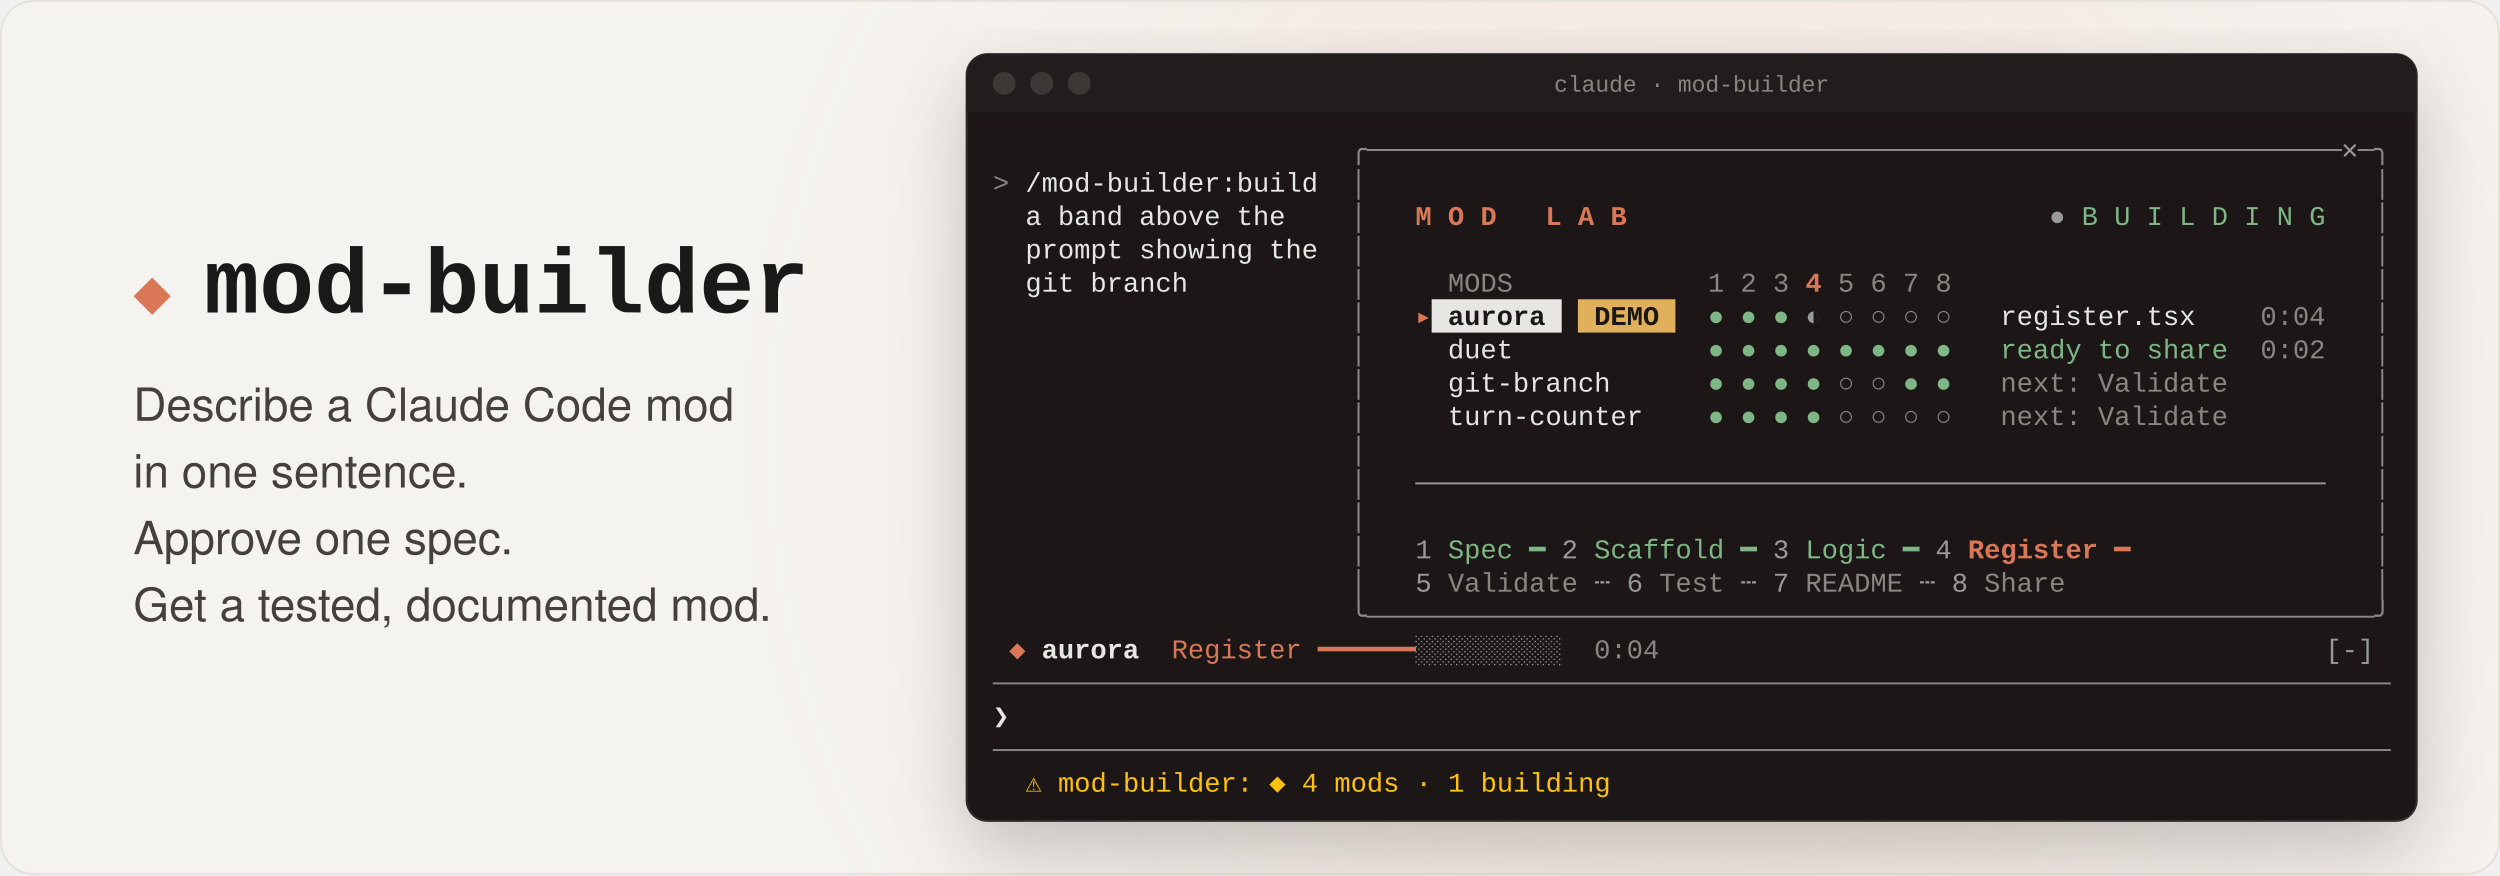
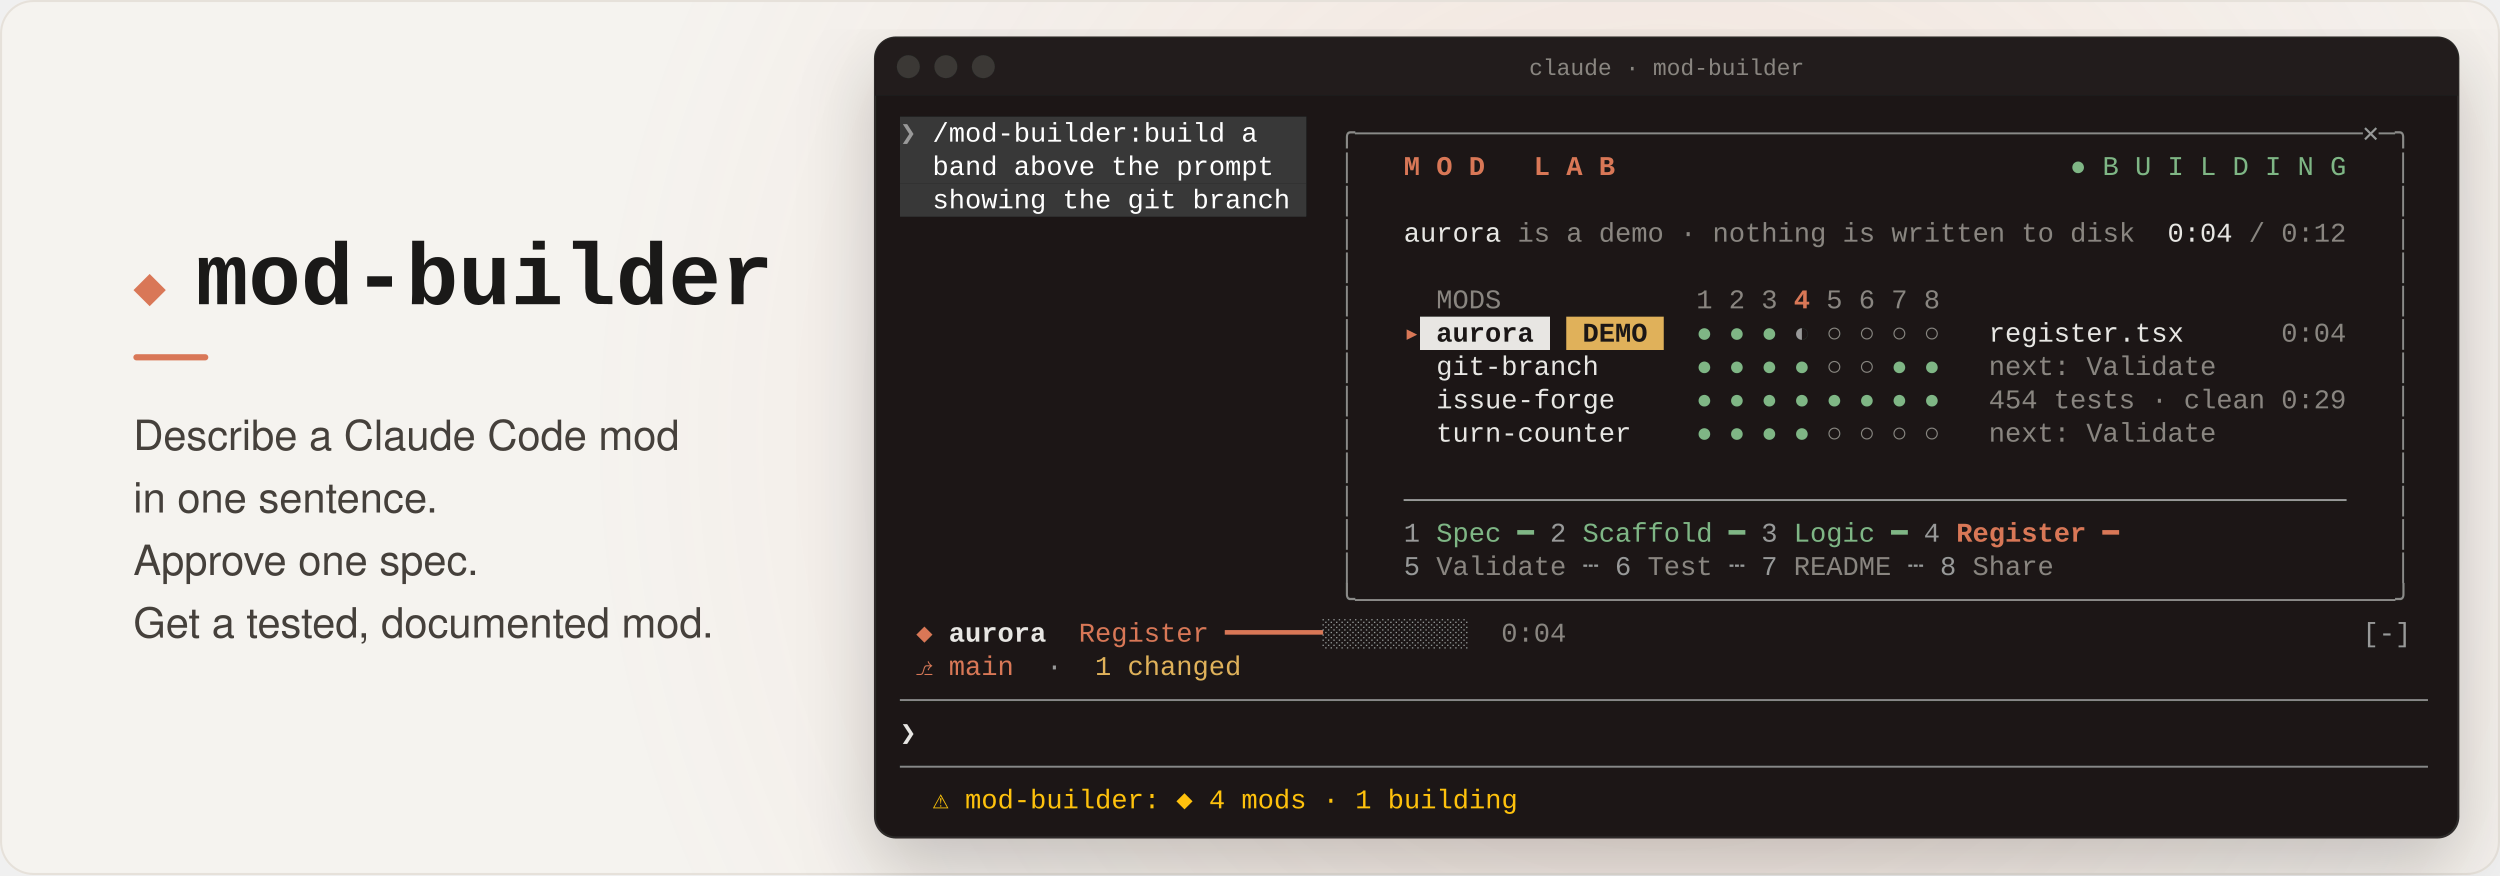
<svg xmlns="http://www.w3.org/2000/svg" width="1200" height="420" viewBox="0 0 1200 420" role="img" aria-labelledby="t d" xml:space="preserve" style="white-space:pre">
  <defs>
-     <radialGradient id="glow" cx="812.0" cy="210.0" r="460" gradientUnits="userSpaceOnUse">
+     <radialGradient id="glow" cx="800.0" cy="210.0" r="520" gradientUnits="userSpaceOnUse">
      <stop offset="0" stop-color="#D97757" stop-opacity="0.13" />
      <stop offset="1" stop-color="#D97757" stop-opacity="0" />
    </radialGradient>
    <filter id="lift" x="-10%" y="-15%" width="120%" height="135%">
-       <feDropShadow dx="0" dy="14" stdDeviation="18" flood-color="#000" flood-opacity="0.2" />
+       <feDropShadow dx="0" dy="14" stdDeviation="18" flood-color="#000" flood-opacity="0.20" />
    </filter>
    <clipPath id="card">
      <rect width="1200" height="420" rx="16" />
    </clipPath>
  </defs>
  <g clip-path="url(#card)">
    <rect width="1200" height="420" fill="#F5F3EF" />
    <rect width="1200" height="420" fill="url(#glow)" />
  </g>
  <rect x="0.5" y="0.5" width="1199" height="419" rx="15.5" fill="none" stroke="#E6E1DA" />
  <g font-family="'JetBrains Mono', SFMono-Regular, Menlo, Consolas, 'Liberation Mono', monospace" font-weight="700">
-     <text x="64" y="150" font-size="30" fill="#D97757" textLength="18" lengthAdjust="spacingAndGlyphs">◆</text>
-     <text x="98" y="150" font-size="44" fill="#1A1918" textLength="290.4" lengthAdjust="spacingAndGlyphs">mod-builder</text>
+     <text x="64" y="146" font-size="26" fill="#D97757" textLength="15.6" lengthAdjust="spacingAndGlyphs">◆</text>
+     <text x="94" y="146" font-size="42" fill="#1A1918" textLength="277.2" lengthAdjust="spacingAndGlyphs">mod-builder</text>
  </g>
-   <g font-family="-apple-system, BlinkMacSystemFont, 'Segoe UI', 'Helvetica Neue', Helvetica, Arial, 'Liberation Sans', 'Noto Sans', sans-serif" font-size="22" fill="#45403B">
-     <text x="64" y="202">Describe a Claude Code mod</text>
-     <text x="64" y="234">in one sentence.</text>
-     <text x="64" y="266">Approve one spec.</text>
-     <text x="64" y="298">Get a tested, documented mod.</text>
+   <rect x="64" y="170" width="36" height="3" rx="1.5" fill="#D97757" />
+   <g font-family="-apple-system, BlinkMacSystemFont, 'Segoe UI', 'Helvetica Neue', Helvetica, Arial, 'Liberation Sans', 'Noto Sans', sans-serif" font-size="20" fill="#45403B">
+     <text x="64" y="216">Describe a Claude Code mod</text>
+     <text x="64" y="246">in one sentence.</text>
+     <text x="64" y="276">Approve one spec.</text>
+     <text x="64" y="306">Get a tested, documented mod.</text>
  </g>
  <g filter="url(#lift)">
-     <rect x="464" y="26" width="696" height="368" rx="10" fill="#1A1918" stroke="#2E2C2A" />
-     <path d="M474 26h676a10 10 0 0 1 10 10v18h-696v-18a10 10 0 0 1 10-10z" fill="#211F1E" />
-     <circle cx="482" cy="40" r="5.5" fill="#3A3735" />
-     <circle cx="500" cy="40" r="5.5" fill="#3A3735" />
-     <circle cx="518" cy="40" r="5.5" fill="#3A3735" />
-     <text x="812.0" y="44" fill="#8A8580" font-family="'JetBrains Mono', SFMono-Regular, Menlo, Consolas, 'Liberation Mono', monospace" font-size="11" text-anchor="middle">claude · mod-builder</text>
+     <rect x="420" y="18" width="760" height="384" rx="10" fill="#1A1918" stroke="#2E2C2A" />
+     <path d="M430 18h740a10 10 0 0 1 10 10v18h-760v-18a10 10 0 0 1 10-10z" fill="#211F1E" />
+     <circle cx="436" cy="32" r="5.5" fill="#3A3735" />
+     <circle cx="454" cy="32" r="5.5" fill="#3A3735" />
+     <circle cx="472" cy="32" r="5.5" fill="#3A3735" />
+     <text x="800.0" y="36" fill="#8A8580" font-family="'JetBrains Mono', SFMono-Regular, Menlo, Consolas, 'Liberation Mono', monospace" font-size="11" text-anchor="middle">claude · mod-builder</text>
    <g font-family="'JetBrains Mono', SFMono-Regular, Menlo, Consolas, 'Liberation Mono', monospace" font-size="13">
-       <text x="476.6" y="92" fill="#8A8580" xml:space="preserve" textLength="7.8" lengthAdjust="spacingAndGlyphs">&gt;</text>
-       <text x="492.2" y="92" fill="#E8E6E3" xml:space="preserve" textLength="140.4" lengthAdjust="spacingAndGlyphs">/mod-builder:build</text>
-       <text x="492.2" y="108" fill="#E8E6E3" xml:space="preserve" textLength="124.8" lengthAdjust="spacingAndGlyphs">a band above the</text>
-       <text x="492.2" y="124" fill="#E8E6E3" xml:space="preserve" textLength="140.4" lengthAdjust="spacingAndGlyphs">prompt showing the</text>
-       <text x="492.2" y="140" fill="#E8E6E3" xml:space="preserve" textLength="78.0" lengthAdjust="spacingAndGlyphs">git branch</text>
-       <text x="648.2" y="76" fill="#8b8a88" xml:space="preserve" textLength="475.8" lengthAdjust="spacingAndGlyphs">╭────────────────────────────────────────────────────────────</text>
-       <text x="1124.0" y="76" fill="#999999" xml:space="preserve" textLength="7.8" lengthAdjust="spacingAndGlyphs">✕</text>
-       <text x="1131.8" y="76" fill="#8b8a88" xml:space="preserve" textLength="15.6" lengthAdjust="spacingAndGlyphs">─╮</text>
-       <text x="648.2" y="92" fill="#8b8a88" xml:space="preserve" textLength="7.8" lengthAdjust="spacingAndGlyphs">│</text>
-       <text x="1139.6" y="92" fill="#8b8a88" xml:space="preserve" textLength="7.8" lengthAdjust="spacingAndGlyphs">│</text>
-       <text x="648.2" y="108" fill="#8b8a88" xml:space="preserve" textLength="7.8" lengthAdjust="spacingAndGlyphs">│</text>
-       <text x="1139.6" y="108" fill="#8b8a88" xml:space="preserve" textLength="7.8" lengthAdjust="spacingAndGlyphs">│</text>
-       <text x="648.2" y="124" fill="#8b8a88" xml:space="preserve" textLength="7.8" lengthAdjust="spacingAndGlyphs">│</text>
-       <text x="1139.6" y="124" fill="#8b8a88" xml:space="preserve" textLength="7.8" lengthAdjust="spacingAndGlyphs">│</text>
-       <text x="648.2" y="140" fill="#8b8a88" xml:space="preserve" textLength="7.8" lengthAdjust="spacingAndGlyphs">│</text>
-       <text x="1139.6" y="140" fill="#8b8a88" xml:space="preserve" textLength="7.8" lengthAdjust="spacingAndGlyphs">│</text>
-       <text x="648.2" y="156" fill="#8b8a88" xml:space="preserve" textLength="7.8" lengthAdjust="spacingAndGlyphs">│</text>
-       <text x="1139.6" y="156" fill="#8b8a88" xml:space="preserve" textLength="7.8" lengthAdjust="spacingAndGlyphs">│</text>
-       <text x="648.2" y="172" fill="#8b8a88" xml:space="preserve" textLength="7.8" lengthAdjust="spacingAndGlyphs">│</text>
-       <text x="1139.6" y="172" fill="#8b8a88" xml:space="preserve" textLength="7.8" lengthAdjust="spacingAndGlyphs">│</text>
-       <text x="648.2" y="188" fill="#8b8a88" xml:space="preserve" textLength="7.8" lengthAdjust="spacingAndGlyphs">│</text>
-       <text x="1139.6" y="188" fill="#8b8a88" xml:space="preserve" textLength="7.8" lengthAdjust="spacingAndGlyphs">│</text>
-       <text x="648.2" y="204" fill="#8b8a88" xml:space="preserve" textLength="7.8" lengthAdjust="spacingAndGlyphs">│</text>
-       <text x="1139.6" y="204" fill="#8b8a88" xml:space="preserve" textLength="7.8" lengthAdjust="spacingAndGlyphs">│</text>
-       <text x="648.2" y="220" fill="#8b8a88" xml:space="preserve" textLength="7.8" lengthAdjust="spacingAndGlyphs">│</text>
-       <text x="1139.6" y="220" fill="#8b8a88" xml:space="preserve" textLength="7.8" lengthAdjust="spacingAndGlyphs">│</text>
-       <text x="648.2" y="236" fill="#8b8a88" xml:space="preserve" textLength="7.8" lengthAdjust="spacingAndGlyphs">│</text>
-       <text x="1139.6" y="236" fill="#8b8a88" xml:space="preserve" textLength="7.8" lengthAdjust="spacingAndGlyphs">│</text>
-       <text x="648.2" y="252" fill="#8b8a88" xml:space="preserve" textLength="7.8" lengthAdjust="spacingAndGlyphs">│</text>
-       <text x="1139.6" y="252" fill="#8b8a88" xml:space="preserve" textLength="7.8" lengthAdjust="spacingAndGlyphs">│</text>
-       <text x="648.2" y="268" fill="#8b8a88" xml:space="preserve" textLength="7.8" lengthAdjust="spacingAndGlyphs">│</text>
-       <text x="1139.6" y="268" fill="#8b8a88" xml:space="preserve" textLength="7.8" lengthAdjust="spacingAndGlyphs">│</text>
-       <text x="648.2" y="284" fill="#8b8a88" xml:space="preserve" textLength="7.8" lengthAdjust="spacingAndGlyphs">│</text>
-       <text x="1139.6" y="284" fill="#8b8a88" xml:space="preserve" textLength="7.8" lengthAdjust="spacingAndGlyphs">│</text>
-       <text x="648.2" y="300" fill="#8b8a88" xml:space="preserve" textLength="499.2" lengthAdjust="spacingAndGlyphs">╰──────────────────────────────────────────────────────────────╯</text>
-       <text x="679.4" y="108" fill="#D97757" font-weight="700" xml:space="preserve" textLength="101.4" lengthAdjust="spacingAndGlyphs">M O D   L A B</text>
-       <text x="983.6" y="108" fill="#999999" xml:space="preserve" textLength="7.8" lengthAdjust="spacingAndGlyphs">●</text>
-       <text x="999.2" y="108" fill="#7FB685" xml:space="preserve" textLength="117.0" lengthAdjust="spacingAndGlyphs">B U I L D I N G</text>
-       <text x="695.0" y="140" fill="#8A8580" xml:space="preserve" textLength="31.2" lengthAdjust="spacingAndGlyphs">MODS</text>
-       <text x="819.8" y="140" fill="#8A8580" xml:space="preserve" textLength="39.0" lengthAdjust="spacingAndGlyphs">1 2 3</text>
-       <text x="866.6" y="140" fill="#D97757" font-weight="700" xml:space="preserve" textLength="7.8" lengthAdjust="spacingAndGlyphs">4</text>
-       <text x="882.2" y="140" fill="#8A8580" xml:space="preserve" textLength="54.6" lengthAdjust="spacingAndGlyphs">5 6 7 8</text>
-       <text x="679.4" y="156" fill="#D97757" font-weight="700" xml:space="preserve" textLength="7.8" lengthAdjust="spacingAndGlyphs">▸</text>
-       <rect x="687.2" y="143.65" width="62.4" height="16" fill="#E8E6E3" />
-       <text x="695.0" y="156" fill="#1A1918" font-weight="700" xml:space="preserve" textLength="46.8" lengthAdjust="spacingAndGlyphs">aurora</text>
-       <rect x="757.4" y="143.65" width="46.8" height="16" fill="#E0B15A" />
-       <text x="765.2" y="156" fill="#1A1918" font-weight="700" xml:space="preserve" textLength="31.2" lengthAdjust="spacingAndGlyphs">DEMO</text>
-       <text x="819.8" y="156" fill="#7FB685" xml:space="preserve" textLength="7.8" lengthAdjust="spacingAndGlyphs">●</text>
-       <text x="835.4" y="156" fill="#7FB685" xml:space="preserve" textLength="7.8" lengthAdjust="spacingAndGlyphs">●</text>
-       <text x="851.0" y="156" fill="#7FB685" xml:space="preserve" textLength="7.8" lengthAdjust="spacingAndGlyphs">●</text>
-       <text x="866.6" y="156" fill="#999999" xml:space="preserve" textLength="7.8" lengthAdjust="spacingAndGlyphs">◐</text>
-       <text x="882.2" y="156" fill="#8A8580" xml:space="preserve" textLength="7.8" lengthAdjust="spacingAndGlyphs">○</text>
-       <text x="897.8" y="156" fill="#8A8580" xml:space="preserve" textLength="7.8" lengthAdjust="spacingAndGlyphs">○</text>
-       <text x="913.4" y="156" fill="#8A8580" xml:space="preserve" textLength="7.8" lengthAdjust="spacingAndGlyphs">○</text>
-       <text x="929.0" y="156" fill="#8A8580" xml:space="preserve" textLength="7.8" lengthAdjust="spacingAndGlyphs">○</text>
-       <text x="960.2" y="156" fill="#E8E6E3" xml:space="preserve" textLength="93.6" lengthAdjust="spacingAndGlyphs">register.tsx</text>
-       <text x="1085.0" y="156" fill="#8A8580" xml:space="preserve" textLength="31.2" lengthAdjust="spacingAndGlyphs">0:04</text>
-       <text x="695.0" y="172" fill="#E8E6E3" xml:space="preserve" textLength="31.2" lengthAdjust="spacingAndGlyphs">duet</text>
-       <text x="819.8" y="172" fill="#7FB685" xml:space="preserve" textLength="7.8" lengthAdjust="spacingAndGlyphs">●</text>
-       <text x="835.4" y="172" fill="#7FB685" xml:space="preserve" textLength="7.8" lengthAdjust="spacingAndGlyphs">●</text>
-       <text x="851.0" y="172" fill="#7FB685" xml:space="preserve" textLength="7.8" lengthAdjust="spacingAndGlyphs">●</text>
-       <text x="866.6" y="172" fill="#7FB685" xml:space="preserve" textLength="7.8" lengthAdjust="spacingAndGlyphs">●</text>
-       <text x="882.2" y="172" fill="#7FB685" xml:space="preserve" textLength="7.8" lengthAdjust="spacingAndGlyphs">●</text>
-       <text x="897.8" y="172" fill="#7FB685" xml:space="preserve" textLength="7.8" lengthAdjust="spacingAndGlyphs">●</text>
-       <text x="913.4" y="172" fill="#7FB685" xml:space="preserve" textLength="7.8" lengthAdjust="spacingAndGlyphs">●</text>
-       <text x="929.0" y="172" fill="#7FB685" xml:space="preserve" textLength="7.8" lengthAdjust="spacingAndGlyphs">●</text>
-       <text x="960.2" y="172" fill="#7FB685" xml:space="preserve" textLength="109.2" lengthAdjust="spacingAndGlyphs">ready to share</text>
-       <text x="1085.0" y="172" fill="#8A8580" xml:space="preserve" textLength="31.2" lengthAdjust="spacingAndGlyphs">0:02</text>
-       <text x="695.0" y="188" fill="#E8E6E3" xml:space="preserve" textLength="78.0" lengthAdjust="spacingAndGlyphs">git-branch</text>
-       <text x="819.8" y="188" fill="#7FB685" xml:space="preserve" textLength="7.8" lengthAdjust="spacingAndGlyphs">●</text>
-       <text x="835.4" y="188" fill="#7FB685" xml:space="preserve" textLength="7.8" lengthAdjust="spacingAndGlyphs">●</text>
-       <text x="851.0" y="188" fill="#7FB685" xml:space="preserve" textLength="7.8" lengthAdjust="spacingAndGlyphs">●</text>
-       <text x="866.6" y="188" fill="#7FB685" xml:space="preserve" textLength="7.8" lengthAdjust="spacingAndGlyphs">●</text>
-       <text x="882.2" y="188" fill="#8A8580" xml:space="preserve" textLength="7.8" lengthAdjust="spacingAndGlyphs">○</text>
-       <text x="897.8" y="188" fill="#8A8580" xml:space="preserve" textLength="7.8" lengthAdjust="spacingAndGlyphs">○</text>
-       <text x="913.4" y="188" fill="#7FB685" xml:space="preserve" textLength="7.8" lengthAdjust="spacingAndGlyphs">●</text>
-       <text x="929.0" y="188" fill="#7FB685" xml:space="preserve" textLength="7.8" lengthAdjust="spacingAndGlyphs">●</text>
-       <text x="960.2" y="188" fill="#8A8580" xml:space="preserve" textLength="109.2" lengthAdjust="spacingAndGlyphs">next: Validate</text>
-       <text x="695.0" y="204" fill="#E8E6E3" xml:space="preserve" textLength="93.6" lengthAdjust="spacingAndGlyphs">turn-counter</text>
-       <text x="819.8" y="204" fill="#7FB685" xml:space="preserve" textLength="7.8" lengthAdjust="spacingAndGlyphs">●</text>
-       <text x="835.4" y="204" fill="#7FB685" xml:space="preserve" textLength="7.8" lengthAdjust="spacingAndGlyphs">●</text>
-       <text x="851.0" y="204" fill="#7FB685" xml:space="preserve" textLength="7.8" lengthAdjust="spacingAndGlyphs">●</text>
-       <text x="866.6" y="204" fill="#7FB685" xml:space="preserve" textLength="7.8" lengthAdjust="spacingAndGlyphs">●</text>
-       <text x="882.2" y="204" fill="#8A8580" xml:space="preserve" textLength="7.8" lengthAdjust="spacingAndGlyphs">○</text>
-       <text x="897.8" y="204" fill="#8A8580" xml:space="preserve" textLength="7.8" lengthAdjust="spacingAndGlyphs">○</text>
-       <text x="913.4" y="204" fill="#8A8580" xml:space="preserve" textLength="7.8" lengthAdjust="spacingAndGlyphs">○</text>
-       <text x="929.0" y="204" fill="#8A8580" xml:space="preserve" textLength="7.8" lengthAdjust="spacingAndGlyphs">○</text>
-       <text x="960.2" y="204" fill="#8A8580" xml:space="preserve" textLength="109.2" lengthAdjust="spacingAndGlyphs">next: Validate</text>
-       <text x="679.4" y="236" fill="#999999" xml:space="preserve" textLength="436.8" lengthAdjust="spacingAndGlyphs">────────────────────────────────────────────────────────</text>
-       <text x="679.4" y="268" fill="#999999" xml:space="preserve" textLength="7.8" lengthAdjust="spacingAndGlyphs">1</text>
-       <text x="695.0" y="268" fill="#7FB685" xml:space="preserve" textLength="46.8" lengthAdjust="spacingAndGlyphs">Spec ━</text>
-       <text x="749.6" y="268" fill="#999999" xml:space="preserve" textLength="7.8" lengthAdjust="spacingAndGlyphs">2</text>
-       <text x="765.2" y="268" fill="#7FB685" xml:space="preserve" textLength="78.0" lengthAdjust="spacingAndGlyphs">Scaffold ━</text>
-       <text x="851.0" y="268" fill="#999999" xml:space="preserve" textLength="7.8" lengthAdjust="spacingAndGlyphs">3</text>
-       <text x="866.6" y="268" fill="#7FB685" xml:space="preserve" textLength="54.6" lengthAdjust="spacingAndGlyphs">Logic ━</text>
-       <text x="929.0" y="268" fill="#999999" xml:space="preserve" textLength="7.8" lengthAdjust="spacingAndGlyphs">4</text>
-       <text x="944.6" y="268" fill="#D97757" font-weight="700" xml:space="preserve" textLength="62.4" lengthAdjust="spacingAndGlyphs">Register</text>
-       <text x="1014.8" y="268" fill="#D97757" xml:space="preserve" textLength="7.8" lengthAdjust="spacingAndGlyphs">━</text>
-       <text x="679.4" y="284" fill="#999999" xml:space="preserve" textLength="7.8" lengthAdjust="spacingAndGlyphs">5</text>
-       <text x="695.0" y="284" fill="#8A8580" xml:space="preserve" textLength="62.4" lengthAdjust="spacingAndGlyphs">Validate</text>
-       <text x="765.2" y="284" fill="#999999" xml:space="preserve" textLength="23.4" lengthAdjust="spacingAndGlyphs">┄ 6</text>
-       <text x="796.4" y="284" fill="#8A8580" xml:space="preserve" textLength="31.2" lengthAdjust="spacingAndGlyphs">Test</text>
-       <text x="835.4" y="284" fill="#999999" xml:space="preserve" textLength="23.4" lengthAdjust="spacingAndGlyphs">┄ 7</text>
-       <text x="866.6" y="284" fill="#8A8580" xml:space="preserve" textLength="46.8" lengthAdjust="spacingAndGlyphs">README</text>
-       <text x="921.2" y="284" fill="#999999" xml:space="preserve" textLength="23.4" lengthAdjust="spacingAndGlyphs">┄ 8</text>
-       <text x="952.4" y="284" fill="#8A8580" xml:space="preserve" textLength="39.0" lengthAdjust="spacingAndGlyphs">Share</text>
-       <text x="484.4" y="316" fill="#D97757" xml:space="preserve" textLength="7.8" lengthAdjust="spacingAndGlyphs">◆</text>
-       <text x="500.0" y="316" fill="#E8E6E3" font-weight="700" xml:space="preserve" textLength="46.8" lengthAdjust="spacingAndGlyphs">aurora</text>
-       <text x="562.4" y="316" fill="#D97757" xml:space="preserve" textLength="117.0" lengthAdjust="spacingAndGlyphs">Register ━━━━━━</text>
-       <text x="679.4" y="316" fill="#999999" xml:space="preserve" textLength="70.2" lengthAdjust="spacingAndGlyphs">░░░░░░░░░</text>
-       <text x="765.2" y="316" fill="#8A8580" xml:space="preserve" textLength="31.2" lengthAdjust="spacingAndGlyphs">0:04</text>
-       <text x="1116.2" y="316" fill="#999999" xml:space="preserve" textLength="23.4" lengthAdjust="spacingAndGlyphs">[-]</text>
-       <text x="476.6" y="332" fill="#888888" xml:space="preserve" textLength="670.8" lengthAdjust="spacingAndGlyphs">──────────────────────────────────────────────────────────────────────────────────────</text>
-       <text x="476.6" y="348" fill="#E8E6E3" xml:space="preserve" textLength="7.8" lengthAdjust="spacingAndGlyphs">❯</text>
-       <text x="476.6" y="364" fill="#888888" xml:space="preserve" textLength="670.8" lengthAdjust="spacingAndGlyphs">──────────────────────────────────────────────────────────────────────────────────────</text>
-       <text x="492.2" y="380" fill="#ffc107" xml:space="preserve" textLength="280.8" lengthAdjust="spacingAndGlyphs">⚠ mod-builder: ◆ 4 mods · 1 building</text>
+       <rect x="432.0" y="56.0" width="195.0" height="16" fill="#373737" />
+       <text x="432.0" y="68.0" fill="#999999" xml:space="preserve" textLength="7.8" lengthAdjust="spacingAndGlyphs">❯</text>
+       <text x="447.6" y="68.0" fill="#FFFFFF" xml:space="preserve" textLength="156.0" lengthAdjust="spacingAndGlyphs">/mod-builder:build a</text>
+       <rect x="432.0" y="72.0" width="195.0" height="16" fill="#373737" />
+       <text x="447.6" y="84.0" fill="#FFFFFF" xml:space="preserve" textLength="163.8" lengthAdjust="spacingAndGlyphs">band above the prompt</text>
+       <rect x="432.0" y="88.0" width="195.0" height="16" fill="#373737" />
+       <text x="447.6" y="100.0" fill="#FFFFFF" xml:space="preserve" textLength="171.6" lengthAdjust="spacingAndGlyphs">showing the git branch</text>
+       <text x="642.6" y="68.0" fill="#8B8A88" xml:space="preserve" textLength="491.4" lengthAdjust="spacingAndGlyphs">╭──────────────────────────────────────────────────────────────</text>
+       <text x="1134.0" y="68.0" fill="#999999" xml:space="preserve" textLength="7.8" lengthAdjust="spacingAndGlyphs">✕</text>
+       <text x="1141.8" y="68.0" fill="#8B8A88" xml:space="preserve" textLength="15.6" lengthAdjust="spacingAndGlyphs">─╮</text>
+       <text x="642.6" y="84.0" fill="#8B8A88" xml:space="preserve" textLength="7.8" lengthAdjust="spacingAndGlyphs">│</text>
+       <text x="1149.6" y="84.0" fill="#8B8A88" xml:space="preserve" textLength="7.8" lengthAdjust="spacingAndGlyphs">│</text>
+       <text x="642.6" y="100.0" fill="#8B8A88" xml:space="preserve" textLength="7.8" lengthAdjust="spacingAndGlyphs">│</text>
+       <text x="1149.6" y="100.0" fill="#8B8A88" xml:space="preserve" textLength="7.8" lengthAdjust="spacingAndGlyphs">│</text>
+       <text x="642.6" y="116.0" fill="#8B8A88" xml:space="preserve" textLength="7.8" lengthAdjust="spacingAndGlyphs">│</text>
+       <text x="1149.6" y="116.0" fill="#8B8A88" xml:space="preserve" textLength="7.8" lengthAdjust="spacingAndGlyphs">│</text>
+       <text x="642.6" y="132.0" fill="#8B8A88" xml:space="preserve" textLength="7.8" lengthAdjust="spacingAndGlyphs">│</text>
+       <text x="1149.6" y="132.0" fill="#8B8A88" xml:space="preserve" textLength="7.8" lengthAdjust="spacingAndGlyphs">│</text>
+       <text x="642.6" y="148.0" fill="#8B8A88" xml:space="preserve" textLength="7.8" lengthAdjust="spacingAndGlyphs">│</text>
+       <text x="1149.6" y="148.0" fill="#8B8A88" xml:space="preserve" textLength="7.8" lengthAdjust="spacingAndGlyphs">│</text>
+       <text x="642.6" y="164.0" fill="#8B8A88" xml:space="preserve" textLength="7.8" lengthAdjust="spacingAndGlyphs">│</text>
+       <text x="1149.6" y="164.0" fill="#8B8A88" xml:space="preserve" textLength="7.8" lengthAdjust="spacingAndGlyphs">│</text>
+       <text x="642.6" y="180.0" fill="#8B8A88" xml:space="preserve" textLength="7.8" lengthAdjust="spacingAndGlyphs">│</text>
+       <text x="1149.6" y="180.0" fill="#8B8A88" xml:space="preserve" textLength="7.8" lengthAdjust="spacingAndGlyphs">│</text>
+       <text x="642.6" y="196.0" fill="#8B8A88" xml:space="preserve" textLength="7.8" lengthAdjust="spacingAndGlyphs">│</text>
+       <text x="1149.6" y="196.0" fill="#8B8A88" xml:space="preserve" textLength="7.8" lengthAdjust="spacingAndGlyphs">│</text>
+       <text x="642.6" y="212.0" fill="#8B8A88" xml:space="preserve" textLength="7.8" lengthAdjust="spacingAndGlyphs">│</text>
+       <text x="1149.6" y="212.0" fill="#8B8A88" xml:space="preserve" textLength="7.8" lengthAdjust="spacingAndGlyphs">│</text>
+       <text x="642.6" y="228.0" fill="#8B8A88" xml:space="preserve" textLength="7.8" lengthAdjust="spacingAndGlyphs">│</text>
+       <text x="1149.6" y="228.0" fill="#8B8A88" xml:space="preserve" textLength="7.8" lengthAdjust="spacingAndGlyphs">│</text>
+       <text x="642.6" y="244.0" fill="#8B8A88" xml:space="preserve" textLength="7.8" lengthAdjust="spacingAndGlyphs">│</text>
+       <text x="1149.6" y="244.0" fill="#8B8A88" xml:space="preserve" textLength="7.8" lengthAdjust="spacingAndGlyphs">│</text>
+       <text x="642.6" y="260.0" fill="#8B8A88" xml:space="preserve" textLength="7.8" lengthAdjust="spacingAndGlyphs">│</text>
+       <text x="1149.6" y="260.0" fill="#8B8A88" xml:space="preserve" textLength="7.8" lengthAdjust="spacingAndGlyphs">│</text>
+       <text x="642.6" y="276.0" fill="#8B8A88" xml:space="preserve" textLength="7.8" lengthAdjust="spacingAndGlyphs">│</text>
+       <text x="1149.6" y="276.0" fill="#8B8A88" xml:space="preserve" textLength="7.8" lengthAdjust="spacingAndGlyphs">│</text>
+       <text x="673.8" y="84.0" fill="#D97757" font-weight="700" xml:space="preserve" textLength="101.4" lengthAdjust="spacingAndGlyphs">M O D   L A B</text>
+       <text x="993.6" y="84.0" fill="#7FB685" xml:space="preserve" textLength="132.6" lengthAdjust="spacingAndGlyphs">● B U I L D I N G</text>
+       <text x="673.8" y="116.0" fill="#E8E6E3" xml:space="preserve" textLength="46.8" lengthAdjust="spacingAndGlyphs">aurora</text>
+       <text x="720.6" y="116.0" fill="#8A8580" xml:space="preserve" textLength="304.2" lengthAdjust="spacingAndGlyphs"> is a demo · nothing is written to disk</text>
+       <text x="1040.4" y="116.0" fill="#E8E6E3" xml:space="preserve" textLength="31.2" lengthAdjust="spacingAndGlyphs">0:04</text>
+       <text x="1071.6" y="116.0" fill="#8A8580" xml:space="preserve" textLength="54.6" lengthAdjust="spacingAndGlyphs"> / 0:12</text>
+       <text x="689.4" y="148.0" fill="#8A8580" xml:space="preserve" textLength="31.2" lengthAdjust="spacingAndGlyphs">MODS</text>
+       <text x="814.2" y="148.0" fill="#8A8580" xml:space="preserve" textLength="39.0" lengthAdjust="spacingAndGlyphs">1 2 3</text>
+       <text x="861.0" y="148.0" fill="#D97757" font-weight="700" xml:space="preserve" textLength="7.8" lengthAdjust="spacingAndGlyphs">4</text>
+       <text x="876.6" y="148.0" fill="#8A8580" xml:space="preserve" textLength="54.6" lengthAdjust="spacingAndGlyphs">5 6 7 8</text>
+       <text x="673.8" y="164.0" fill="#D97757" font-weight="700" xml:space="preserve" textLength="7.8" lengthAdjust="spacingAndGlyphs">▸</text>
+       <rect x="681.6" y="152.0" width="62.4" height="16" fill="#E8E6E3" />
+       <text x="689.4" y="164.0" fill="#1A1918" font-weight="700" xml:space="preserve" textLength="46.8" lengthAdjust="spacingAndGlyphs">aurora</text>
+       <rect x="751.8" y="152.0" width="46.8" height="16" fill="#E0B15A" />
+       <text x="759.6" y="164.0" fill="#1A1918" font-weight="700" xml:space="preserve" textLength="31.2" lengthAdjust="spacingAndGlyphs">DEMO</text>
+       <text x="814.2" y="164.0" fill="#7FB685" xml:space="preserve" textLength="7.8" lengthAdjust="spacingAndGlyphs">●</text>
+       <text x="829.8" y="164.0" fill="#7FB685" xml:space="preserve" textLength="7.8" lengthAdjust="spacingAndGlyphs">●</text>
+       <text x="845.4" y="164.0" fill="#7FB685" xml:space="preserve" textLength="7.8" lengthAdjust="spacingAndGlyphs">●</text>
+       <text x="861.0" y="164.0" fill="#999999" xml:space="preserve" textLength="7.8" lengthAdjust="spacingAndGlyphs">◐</text>
+       <text x="876.6" y="164.0" fill="#8A8580" xml:space="preserve" textLength="7.8" lengthAdjust="spacingAndGlyphs">○</text>
+       <text x="892.2" y="164.0" fill="#8A8580" xml:space="preserve" textLength="7.8" lengthAdjust="spacingAndGlyphs">○</text>
+       <text x="907.8" y="164.0" fill="#8A8580" xml:space="preserve" textLength="7.8" lengthAdjust="spacingAndGlyphs">○</text>
+       <text x="923.4" y="164.0" fill="#8A8580" xml:space="preserve" textLength="7.8" lengthAdjust="spacingAndGlyphs">○</text>
+       <text x="954.6" y="164.0" fill="#E8E6E3" xml:space="preserve" textLength="93.6" lengthAdjust="spacingAndGlyphs">register.tsx</text>
+       <text x="1095.0" y="164.0" fill="#8A8580" xml:space="preserve" textLength="31.2" lengthAdjust="spacingAndGlyphs">0:04</text>
+       <text x="689.4" y="180.0" fill="#E8E6E3" xml:space="preserve" textLength="78.0" lengthAdjust="spacingAndGlyphs">git-branch</text>
+       <text x="814.2" y="180.0" fill="#7FB685" xml:space="preserve" textLength="7.8" lengthAdjust="spacingAndGlyphs">●</text>
+       <text x="829.8" y="180.0" fill="#7FB685" xml:space="preserve" textLength="7.8" lengthAdjust="spacingAndGlyphs">●</text>
+       <text x="845.4" y="180.0" fill="#7FB685" xml:space="preserve" textLength="7.8" lengthAdjust="spacingAndGlyphs">●</text>
+       <text x="861.0" y="180.0" fill="#7FB685" xml:space="preserve" textLength="7.8" lengthAdjust="spacingAndGlyphs">●</text>
+       <text x="876.6" y="180.0" fill="#8A8580" xml:space="preserve" textLength="7.8" lengthAdjust="spacingAndGlyphs">○</text>
+       <text x="892.2" y="180.0" fill="#8A8580" xml:space="preserve" textLength="7.8" lengthAdjust="spacingAndGlyphs">○</text>
+       <text x="907.8" y="180.0" fill="#7FB685" xml:space="preserve" textLength="7.8" lengthAdjust="spacingAndGlyphs">●</text>
+       <text x="923.4" y="180.0" fill="#7FB685" xml:space="preserve" textLength="7.8" lengthAdjust="spacingAndGlyphs">●</text>
+       <text x="954.6" y="180.0" fill="#8A8580" xml:space="preserve" textLength="109.2" lengthAdjust="spacingAndGlyphs">next: Validate</text>
+       <text x="689.4" y="196.0" fill="#E8E6E3" xml:space="preserve" textLength="85.8" lengthAdjust="spacingAndGlyphs">issue-forge</text>
+       <text x="814.2" y="196.0" fill="#7FB685" xml:space="preserve" textLength="7.8" lengthAdjust="spacingAndGlyphs">●</text>
+       <text x="829.8" y="196.0" fill="#7FB685" xml:space="preserve" textLength="7.8" lengthAdjust="spacingAndGlyphs">●</text>
+       <text x="845.4" y="196.0" fill="#7FB685" xml:space="preserve" textLength="7.8" lengthAdjust="spacingAndGlyphs">●</text>
+       <text x="861.0" y="196.0" fill="#7FB685" xml:space="preserve" textLength="7.8" lengthAdjust="spacingAndGlyphs">●</text>
+       <text x="876.6" y="196.0" fill="#7FB685" xml:space="preserve" textLength="7.8" lengthAdjust="spacingAndGlyphs">●</text>
+       <text x="892.2" y="196.0" fill="#7FB685" xml:space="preserve" textLength="7.8" lengthAdjust="spacingAndGlyphs">●</text>
+       <text x="907.8" y="196.0" fill="#7FB685" xml:space="preserve" textLength="7.8" lengthAdjust="spacingAndGlyphs">●</text>
+       <text x="923.4" y="196.0" fill="#7FB685" xml:space="preserve" textLength="7.8" lengthAdjust="spacingAndGlyphs">●</text>
+       <text x="954.6" y="196.0" fill="#8A8580" xml:space="preserve" textLength="132.6" lengthAdjust="spacingAndGlyphs">454 tests · clean</text>
+       <text x="1095.0" y="196.0" fill="#8A8580" xml:space="preserve" textLength="31.2" lengthAdjust="spacingAndGlyphs">0:29</text>
+       <text x="689.4" y="212.0" fill="#E8E6E3" xml:space="preserve" textLength="93.6" lengthAdjust="spacingAndGlyphs">turn-counter</text>
+       <text x="814.2" y="212.0" fill="#7FB685" xml:space="preserve" textLength="7.8" lengthAdjust="spacingAndGlyphs">●</text>
+       <text x="829.8" y="212.0" fill="#7FB685" xml:space="preserve" textLength="7.8" lengthAdjust="spacingAndGlyphs">●</text>
+       <text x="845.4" y="212.0" fill="#7FB685" xml:space="preserve" textLength="7.8" lengthAdjust="spacingAndGlyphs">●</text>
+       <text x="861.0" y="212.0" fill="#7FB685" xml:space="preserve" textLength="7.8" lengthAdjust="spacingAndGlyphs">●</text>
+       <text x="876.6" y="212.0" fill="#8A8580" xml:space="preserve" textLength="7.8" lengthAdjust="spacingAndGlyphs">○</text>
+       <text x="892.2" y="212.0" fill="#8A8580" xml:space="preserve" textLength="7.8" lengthAdjust="spacingAndGlyphs">○</text>
+       <text x="907.8" y="212.0" fill="#8A8580" xml:space="preserve" textLength="7.8" lengthAdjust="spacingAndGlyphs">○</text>
+       <text x="923.4" y="212.0" fill="#8A8580" xml:space="preserve" textLength="7.8" lengthAdjust="spacingAndGlyphs">○</text>
+       <text x="954.6" y="212.0" fill="#8A8580" xml:space="preserve" textLength="109.2" lengthAdjust="spacingAndGlyphs">next: Validate</text>
+       <text x="673.8" y="244.0" fill="#999999" xml:space="preserve" textLength="452.4" lengthAdjust="spacingAndGlyphs">──────────────────────────────────────────────────────────</text>
+       <text x="673.8" y="260.0" fill="#999999" xml:space="preserve" textLength="7.8" lengthAdjust="spacingAndGlyphs">1</text>
+       <text x="689.4" y="260.0" fill="#7FB685" xml:space="preserve" textLength="46.8" lengthAdjust="spacingAndGlyphs">Spec ━</text>
+       <text x="744.0" y="260.0" fill="#999999" xml:space="preserve" textLength="7.8" lengthAdjust="spacingAndGlyphs">2</text>
+       <text x="759.6" y="260.0" fill="#7FB685" xml:space="preserve" textLength="78.0" lengthAdjust="spacingAndGlyphs">Scaffold ━</text>
+       <text x="845.4" y="260.0" fill="#999999" xml:space="preserve" textLength="7.8" lengthAdjust="spacingAndGlyphs">3</text>
+       <text x="861.0" y="260.0" fill="#7FB685" xml:space="preserve" textLength="54.6" lengthAdjust="spacingAndGlyphs">Logic ━</text>
+       <text x="923.4" y="260.0" fill="#999999" xml:space="preserve" textLength="7.8" lengthAdjust="spacingAndGlyphs">4</text>
+       <text x="939.0" y="260.0" fill="#D97757" font-weight="700" xml:space="preserve" textLength="62.4" lengthAdjust="spacingAndGlyphs">Register</text>
+       <text x="1001.4" y="260.0" fill="#D97757" xml:space="preserve" textLength="15.6" lengthAdjust="spacingAndGlyphs"> ━</text>
+       <text x="673.8" y="276.0" fill="#999999" xml:space="preserve" textLength="7.8" lengthAdjust="spacingAndGlyphs">5</text>
+       <text x="689.4" y="276.0" fill="#8A8580" xml:space="preserve" textLength="62.4" lengthAdjust="spacingAndGlyphs">Validate</text>
+       <text x="751.8" y="276.0" fill="#999999" xml:space="preserve" textLength="15.6" lengthAdjust="spacingAndGlyphs"> ┄</text>
+       <text x="775.2" y="276.0" fill="#999999" xml:space="preserve" textLength="7.8" lengthAdjust="spacingAndGlyphs">6</text>
+       <text x="790.8" y="276.0" fill="#8A8580" xml:space="preserve" textLength="31.2" lengthAdjust="spacingAndGlyphs">Test</text>
+       <text x="822.0" y="276.0" fill="#999999" xml:space="preserve" textLength="15.6" lengthAdjust="spacingAndGlyphs"> ┄</text>
+       <text x="845.4" y="276.0" fill="#999999" xml:space="preserve" textLength="7.8" lengthAdjust="spacingAndGlyphs">7</text>
+       <text x="861.0" y="276.0" fill="#8A8580" xml:space="preserve" textLength="46.8" lengthAdjust="spacingAndGlyphs">README</text>
+       <text x="907.8" y="276.0" fill="#999999" xml:space="preserve" textLength="15.6" lengthAdjust="spacingAndGlyphs"> ┄</text>
+       <text x="931.2" y="276.0" fill="#999999" xml:space="preserve" textLength="7.8" lengthAdjust="spacingAndGlyphs">8</text>
+       <text x="946.8" y="276.0" fill="#8A8580" xml:space="preserve" textLength="39.0" lengthAdjust="spacingAndGlyphs">Share</text>
+       <text x="642.6" y="292.0" fill="#8B8A88" xml:space="preserve" textLength="514.8" lengthAdjust="spacingAndGlyphs">╰────────────────────────────────────────────────────────────────╯</text>
+       <text x="439.8" y="308.0" fill="#D97757" xml:space="preserve" textLength="7.8" lengthAdjust="spacingAndGlyphs">◆</text>
+       <text x="455.4" y="308.0" fill="#E8E6E3" font-weight="700" xml:space="preserve" textLength="46.8" lengthAdjust="spacingAndGlyphs">aurora</text>
+       <text x="502.2" y="308.0" fill="#D97757" xml:space="preserve" textLength="132.6" lengthAdjust="spacingAndGlyphs">  Register ━━━━━━</text>
+       <text x="634.8" y="308.0" fill="#999999" xml:space="preserve" textLength="70.2" lengthAdjust="spacingAndGlyphs">░░░░░░░░░</text>
+       <text x="705.0" y="308.0" fill="#8A8580" xml:space="preserve" textLength="46.8" lengthAdjust="spacingAndGlyphs">  0:04</text>
+       <text x="1134.0" y="308.0" fill="#999999" xml:space="preserve" textLength="23.4" lengthAdjust="spacingAndGlyphs">[-]</text>
+       <text x="439.8" y="324.0" fill="#D97757" xml:space="preserve" textLength="46.8" lengthAdjust="spacingAndGlyphs">⎇ main</text>
+       <text x="486.6" y="324.0" fill="#999999" xml:space="preserve" textLength="23.4" lengthAdjust="spacingAndGlyphs">  ·</text>
+       <text x="525.6" y="324.0" fill="#E0B15A" xml:space="preserve" textLength="70.2" lengthAdjust="spacingAndGlyphs">1 changed</text>
+       <text x="432.0" y="340.0" fill="#888888" xml:space="preserve" textLength="733.2" lengthAdjust="spacingAndGlyphs">──────────────────────────────────────────────────────────────────────────────────────────────</text>
+       <text x="432.0" y="356.0" fill="#E8E6E3" xml:space="preserve" textLength="7.8" lengthAdjust="spacingAndGlyphs">❯</text>
+       <text x="432.0" y="372.0" fill="#888888" xml:space="preserve" textLength="733.2" lengthAdjust="spacingAndGlyphs">──────────────────────────────────────────────────────────────────────────────────────────────</text>
+       <text x="447.6" y="388.0" fill="#FFC107" xml:space="preserve" textLength="280.8" lengthAdjust="spacingAndGlyphs">⚠ mod-builder: ◆ 4 mods · 1 building</text>
    </g>
  </g>
</svg>
